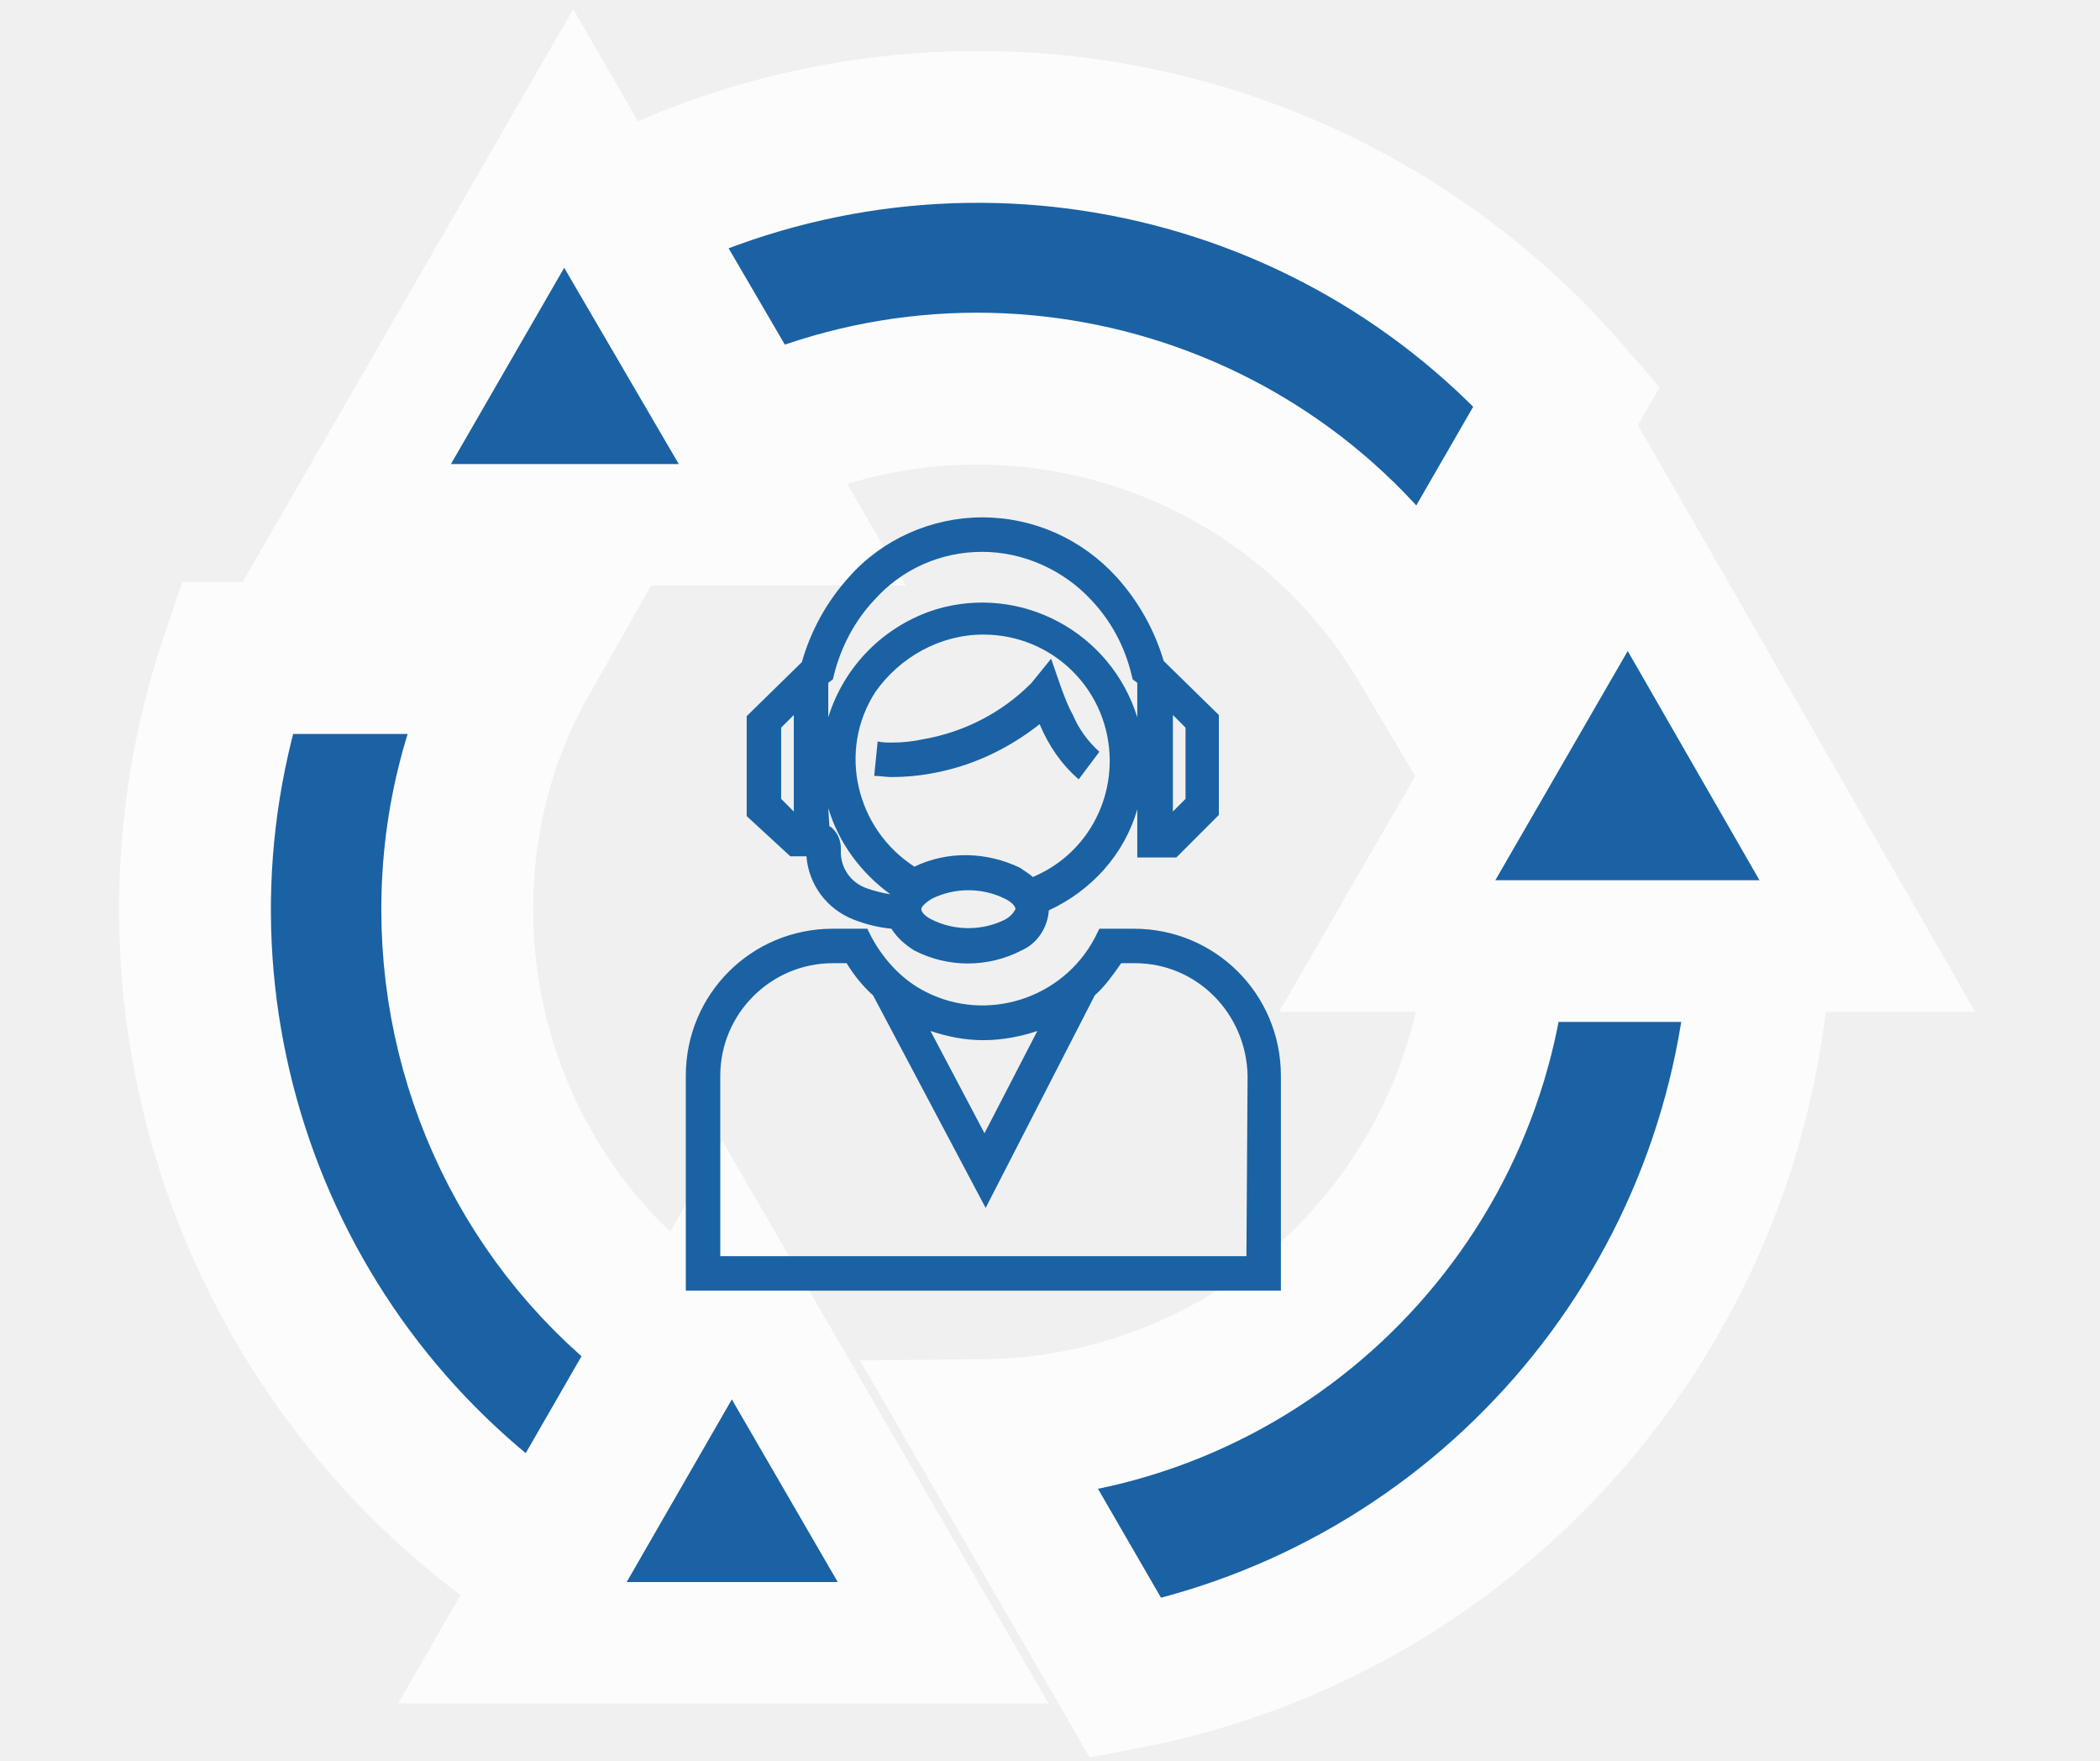
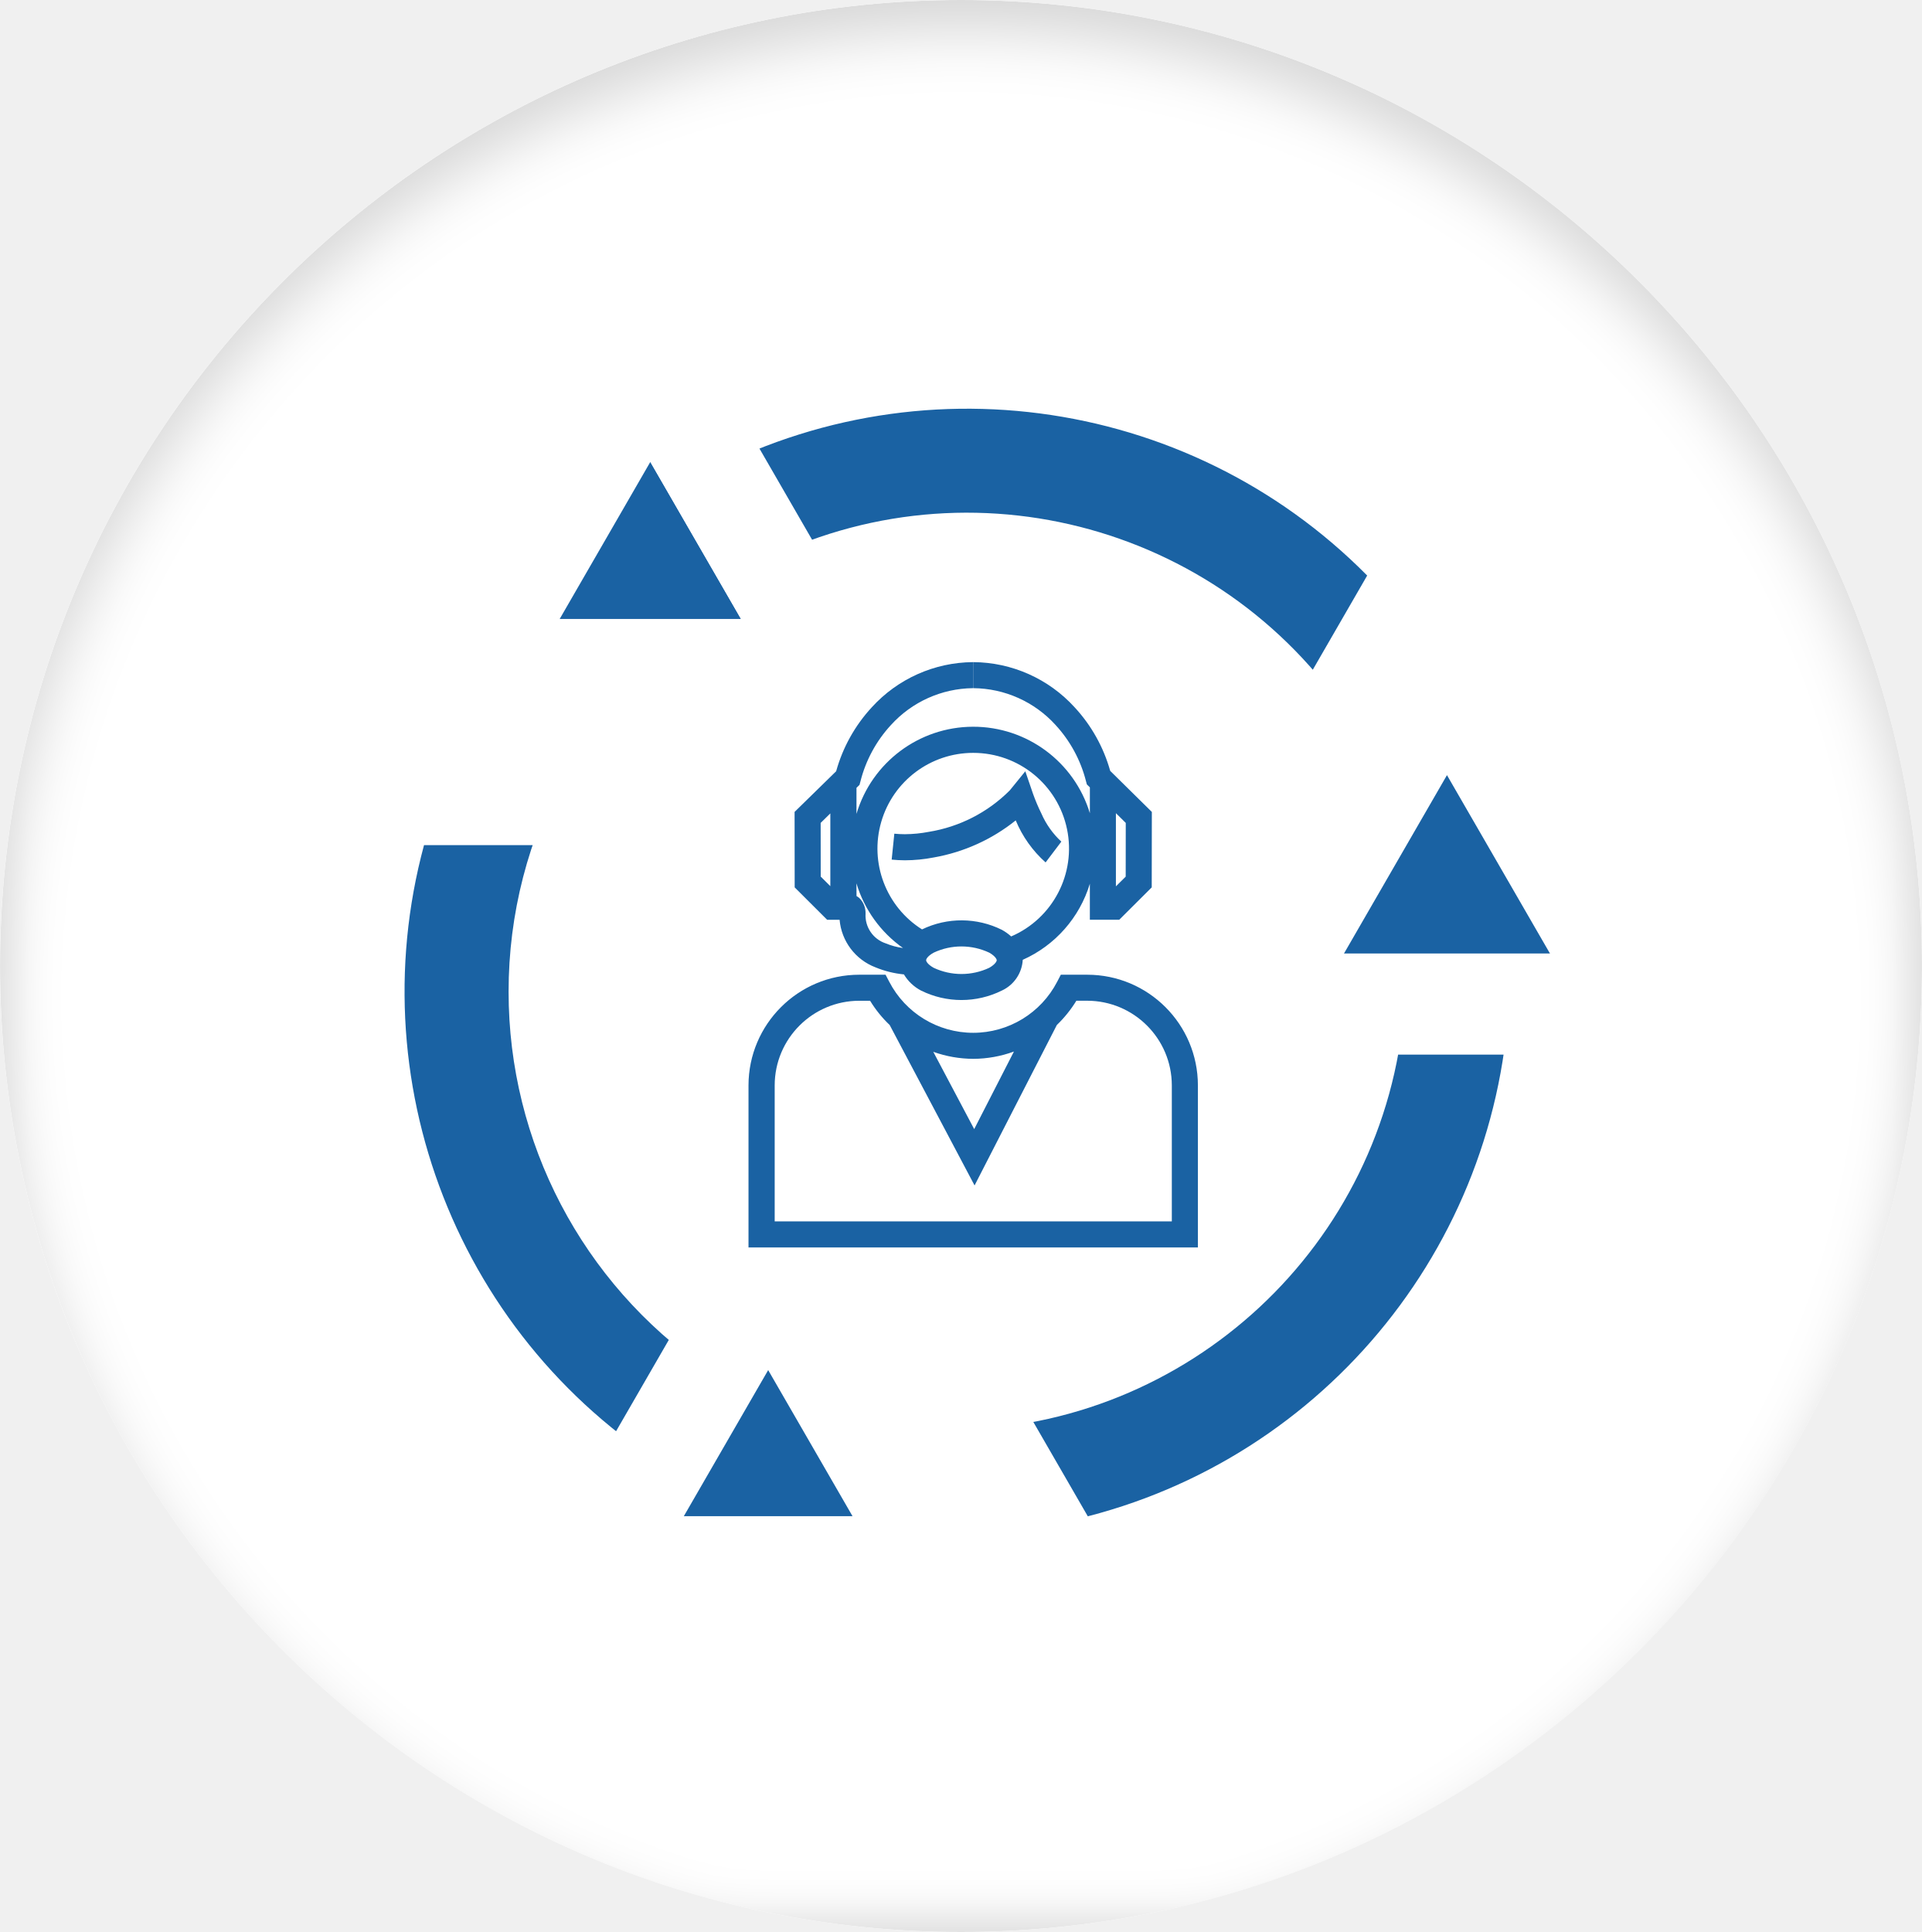
- <svg xmlns="http://www.w3.org/2000/svg" version="1.1" id="レイヤー_1" x="0px" y="0px" viewBox="0 0 182.8 153.2" style="enable-background:new 0 0 182.8 153.2;" xml:space="preserve">
-   <style type="text/css">
- 	.st0{fill:#1A62A3;stroke:#FCFCFC;stroke-width:10.572;}
- 	.st1{fill:#1A62A3;stroke:#FCFCFC;stroke-width:13.215;}
- 	.st2{fill:#1A62A3;stroke:#FCFCFC;stroke-width:12.334;}
- 	.st3{fill:#1A62A3;}
- </style>
-   <g transform="translate(-326.084 -3965.682)">
-     <g transform="translate(3321 -8364.409)">
-       <g transform="translate(-2987.416 12341.762)">
-         <path class="st0" d="M134.2,34.4l-21.2,36.7h42.3L134.2,34.4z" />
-         <path class="st0" d="M22.6,34h39.6L42.4-0.3L22.6,34z" />
-         <path class="st0" d="M74.6,131.3L55.4,98.2l-19.1,33.1L74.6,131.3z" />
-         <path class="st1" d="M116.5,44.3l12.4-21.5C108.4-0.9,74.4-7.4,46.5,6.9L58,26.6C79.1,16.5,104.5,24.1,116.5,44.3z" />
-         <path class="st1" d="M32.3,67.5c0-7.7,1.9-15.2,5.7-21.9H13.1c-10,29.4,1.2,61.9,27.2,78.9l11.4-19.8     C39.5,96.3,32.3,82.3,32.3,67.5z" />
-         <path class="st2" d="M122.8,71.1c-1.9,23.4-21.3,41.5-44.8,41.7l12.5,21.6c30.7-5.9,53.5-32,55.2-63.3L122.8,71.1z" />
+ <svg xmlns="http://www.w3.org/2000/svg" width="190" height="191" viewBox="0 0 190 191">
+   <defs>
+     <filter id="a" x="0" y="0" width="190" height="191" filterUnits="userSpaceOnUse">
+       <feOffset dy="3" input="SourceAlpha" />
+       <feGaussianBlur stdDeviation="3" result="b" />
+       <feFlood flood-opacity="0.161" result="c" />
+       <feComposite operator="out" in="SourceGraphic" in2="b" />
+       <feComposite operator="in" in="c" />
+       <feComposite operator="in" in2="SourceGraphic" />
+     </filter>
+   </defs>
+   <g transform="translate(-93 -2428)">
+     <g transform="translate(-8.007 2515)">
+       <g data-type="innerShadowGroup">
+         <ellipse cx="95" cy="95.5" rx="95" ry="95.5" transform="translate(101.007 -87)" fill="#fff" />
+         <g transform="matrix(1, 0, 0, 1, 101.01, -87)" filter="url(#a)">
+           <ellipse cx="95" cy="95.5" rx="95" ry="95.5" fill="#fff" />
+         </g>
      </g>
    </g>
-     <g transform="translate(-772.518 2408.108)">
-       <path class="st3" d="M1197.3,1638.4h-3l-0.4,0.8c-2.8,5.3-9.4,7.4-14.7,4.7c-2-1-3.6-2.7-4.7-4.7l-0.4-0.8h-3    c-7.1,0-12.8,5.7-12.8,12.8v18.7h51.8v-18.7C1210.1,1644.1,1204.4,1638.4,1197.3,1638.4z M1184.2,1648.1c1.6,0,3.2-0.3,4.7-0.8    l-4.6,8.9l-4.7-8.9C1181.1,1647.8,1182.6,1648.1,1184.2,1648.1L1184.2,1648.1z M1207.1,1666.9h-45.8v-15.7c0-5.4,4.4-9.8,9.8-9.8    h1.2c0.6,1,1.4,2,2.3,2.8l9.8,18.5l9.5-18.5c0.9-0.8,1.6-1.8,2.3-2.8h1.2c5.4,0,9.7,4.4,9.8,9.8L1207.1,1666.9z M1179.6,1624.9    c3.5-0.6,6.7-2.1,9.5-4.3c0.8,1.9,1.9,3.5,3.4,4.8l1.8-2.4c-1-0.9-1.8-2-2.3-3.2c-0.4-0.7-0.7-1.5-1-2.3l-0.9-2.6l-1.7,2.1    l-0.1,0.1c-2.5,2.5-5.8,4.2-9.3,4.8c-0.9,0.2-1.8,0.3-2.8,0.3c-0.4,0-0.8,0-1.2-0.1l-0.3,3l0,0c0.5,0,1,0.1,1.5,0.1    C1177.4,1625.2,1178.5,1625.1,1179.6,1624.9L1179.6,1624.9z M1167.4,1632.1h1.4c0.2,2.5,1.8,4.6,4.1,5.5c1,0.4,2.2,0.7,3.3,0.8    c0.5,0.8,1.2,1.4,2,1.9c2.9,1.5,6.4,1.5,9.3,0c1.4-0.6,2.3-2,2.4-3.5v0c3.7-1.7,6.6-4.9,7.7-8.8v4.2h3.4l3.7-3.7l0-8.7l-4.8-4.7    c-0.8-2.7-2.2-5.2-4.1-7.3c-3-3.3-7.2-5.2-11.7-5.2v3c3.6,0,7.1,1.6,9.5,4.2c1.7,1.8,2.9,4,3.5,6.5l0.1,0.4l0.4,0.3v3    c-2.3-7.4-10.1-11.6-17.5-9.4c-4.5,1.4-8,4.9-9.4,9.4v-3l0.4-0.3l0.1-0.4c0.6-2.4,1.8-4.7,3.5-6.5c2.4-2.7,5.8-4.2,9.4-4.2h0v-3h0    c-4.4,0-8.7,1.9-11.6,5.2c-1.9,2.1-3.3,4.6-4.1,7.4l-4.8,4.7l0,8.7L1167.4,1632.1z M1200.7,1619.8l1.1,1.1l0,6.2l-1.1,1.1    L1200.7,1619.8z M1186.1,1637.6c-2,1-4.4,1-6.4,0c-0.8-0.4-0.9-0.8-0.9-0.9c0-0.1,0.1-0.4,0.9-0.9c2-1,4.4-1,6.4,0    c0.8,0.4,0.9,0.8,0.9,0.9C1186.9,1636.8,1186.8,1637.2,1186.1,1637.6L1186.1,1637.6z M1184.2,1612.8c6.1,0,11,4.9,11,11    c0,4.4-2.6,8.4-6.7,10.1c-0.3-0.3-0.7-0.5-1.1-0.8c-2.9-1.4-6.3-1.5-9.2-0.1c-5.1-3.3-6.7-10.1-3.4-15.2    C1176.9,1614.8,1180.4,1612.8,1184.2,1612.8L1184.2,1612.8z M1170.7,1627.9c0.9,3,2.8,5.6,5.4,7.5c-0.7-0.1-1.4-0.3-2-0.5    c-1.5-0.5-2.4-1.9-2.3-3.4c0-0.7-0.2-1.3-0.7-1.8c-0.1-0.1-0.2-0.2-0.3-0.2L1170.7,1627.9z M1167.7,1619.8v8.4l-1.1-1.1l0-6.2    L1167.7,1619.8z" />
+     <g transform="translate(5.948 -29)">
+       <g transform="translate(-0.948 -2.613)">
+         <path d="M342.141,188.325l-18.848,32.649h37.7Z" transform="translate(-111.096 2337.918)" fill="#1a62a3" stroke="#fff" stroke-width="10" />
+         <path d="M270.182,198.428l35.242,0L287.8,167.906Z" transform="translate(-135.512 2327.377)" fill="#1a62a3" stroke="#fff" stroke-width="10" />
+         <path d="M312.295,255.261l-17.032-29.5-17.031,29.5Z" transform="translate(-131.356 2359.243)" fill="#1a62a3" stroke="#fff" stroke-width="10" />
+         <path d="M346.519,207.691l11.064-19.163A60.613,60.613,0,0,0,284.247,174.4L294.4,191.988a40.364,40.364,0,0,1,52.121,15.7Z" transform="translate(-128.251 2327.289)" fill="#1a62a3" stroke="#fff" stroke-width="10" />
+         <path d="M282.764,214.359a40.109,40.109,0,0,1,5.032-19.491l-22.093,0a60.612,60.612,0,0,0,24.249,70.236l10.162-17.6A40.3,40.3,0,0,1,282.764,214.359Z" transform="translate(-139.485 2343.295)" fill="#1a62a3" stroke="#fff" stroke-width="10" />
+         <path d="M342.571,209.848a40.34,40.34,0,0,1-39.882,37.119l11.09,19.206A60.651,60.651,0,0,0,362.9,209.848Z" transform="translate(-120.732 2349.027)" fill="#1a62a3" stroke="#fff" stroke-width="10" />
+       </g>
+       <g transform="translate(161.052 2522.465)">
+         <path d="M1188.056,1638.46h-2.608l-.361.695a9.348,9.348,0,0,1-16.6,0l-.364-.695h-2.6a10.954,10.954,0,0,0-10.95,10.942v16.019H1199V1649.4A10.945,10.945,0,0,0,1188.056,1638.46Zm-11.264,8.316a11.832,11.832,0,0,0,4.021-.721l-3.928,7.668-4.045-7.641A11.88,11.88,0,0,0,1176.792,1646.776Zm19.63,16.068h-39.26V1649.4a8.375,8.375,0,0,1,8.365-8.366h1.067a11.8,11.8,0,0,0,1.937,2.4l8.391,15.858,8.133-15.861a12.131,12.131,0,0,0,1.931-2.4h1.07a8.379,8.379,0,0,1,8.366,8.366Zm-23.547-35.974a17.9,17.9,0,0,0,8.115-3.667,11.413,11.413,0,0,0,2.954,4.155l1.556-2.056a8.273,8.273,0,0,1-1.968-2.768,18.36,18.36,0,0,1-.838-1.978l-.756-2.21-1.468,1.808-.085.1a14.588,14.588,0,0,1-7.979,4.08,13,13,0,0,1-2.376.235c-.375,0-.721-.02-1.041-.052l-.262,2.564h0c.4.038.841.067,1.306.067A15.12,15.12,0,0,0,1172.875,1626.87Zm-10.526,6.159h1.23a5.545,5.545,0,0,0,3.544,4.7,9.858,9.858,0,0,0,2.815.7,4.275,4.275,0,0,0,1.686,1.594,8.994,8.994,0,0,0,8,0,3.568,3.568,0,0,0,2.059-3l0-.035a12.061,12.061,0,0,0,6.636-7.523v3.559h2.907l3.21-3.2.011-7.458-4.117-4.059a15.352,15.352,0,0,0-3.518-6.286,13.658,13.658,0,0,0-10.014-4.464l0,2.574a11.094,11.094,0,0,1,8.133,3.643,12.87,12.87,0,0,1,3,5.53l.09.34.3.294v2.556a12.045,12.045,0,0,0-23.073.064v-2.573l.3-.294.093-.349a12.846,12.846,0,0,1,3.015-5.568,11.091,11.091,0,0,1,8.1-3.643h.029v-2.574h-.035a13.651,13.651,0,0,0-9.985,4.461,15.38,15.38,0,0,0-3.527,6.327l-4.109,4.019.009,7.461Zm28.545-10.54.974.962-.006,5.313-.968.959Zm-12.518,15.286a6.464,6.464,0,0,1-5.5,0c-.657-.369-.759-.7-.738-.751-.021-.049.081-.381.738-.744a6.45,6.45,0,0,1,5.5,0c.646.367.748.7.733.747C1179.124,1637.076,1179.022,1637.405,1178.376,1637.774Zm-1.587-21.247a9.459,9.459,0,0,1,3.751,18.147,4.864,4.864,0,0,0-.913-.651,8.964,8.964,0,0,0-7.9-.044,9.457,9.457,0,0,1,5.062-17.452Zm-11.544,12.9a12.048,12.048,0,0,0,4.6,6.391,6.8,6.8,0,0,1-1.7-.456,2.914,2.914,0,0,1-2-2.934,2.073,2.073,0,0,0-.611-1.547,1.916,1.916,0,0,0-.282-.2Zm-2.582-6.915v7.191l-.951-.945-.006-5.307Z" transform="translate(-1154.577 -1607.563)" fill="#1a62a3" stroke="rgba(0,0,0,0)" stroke-width="1" />
+       </g>
    </g>
  </g>
</svg>
